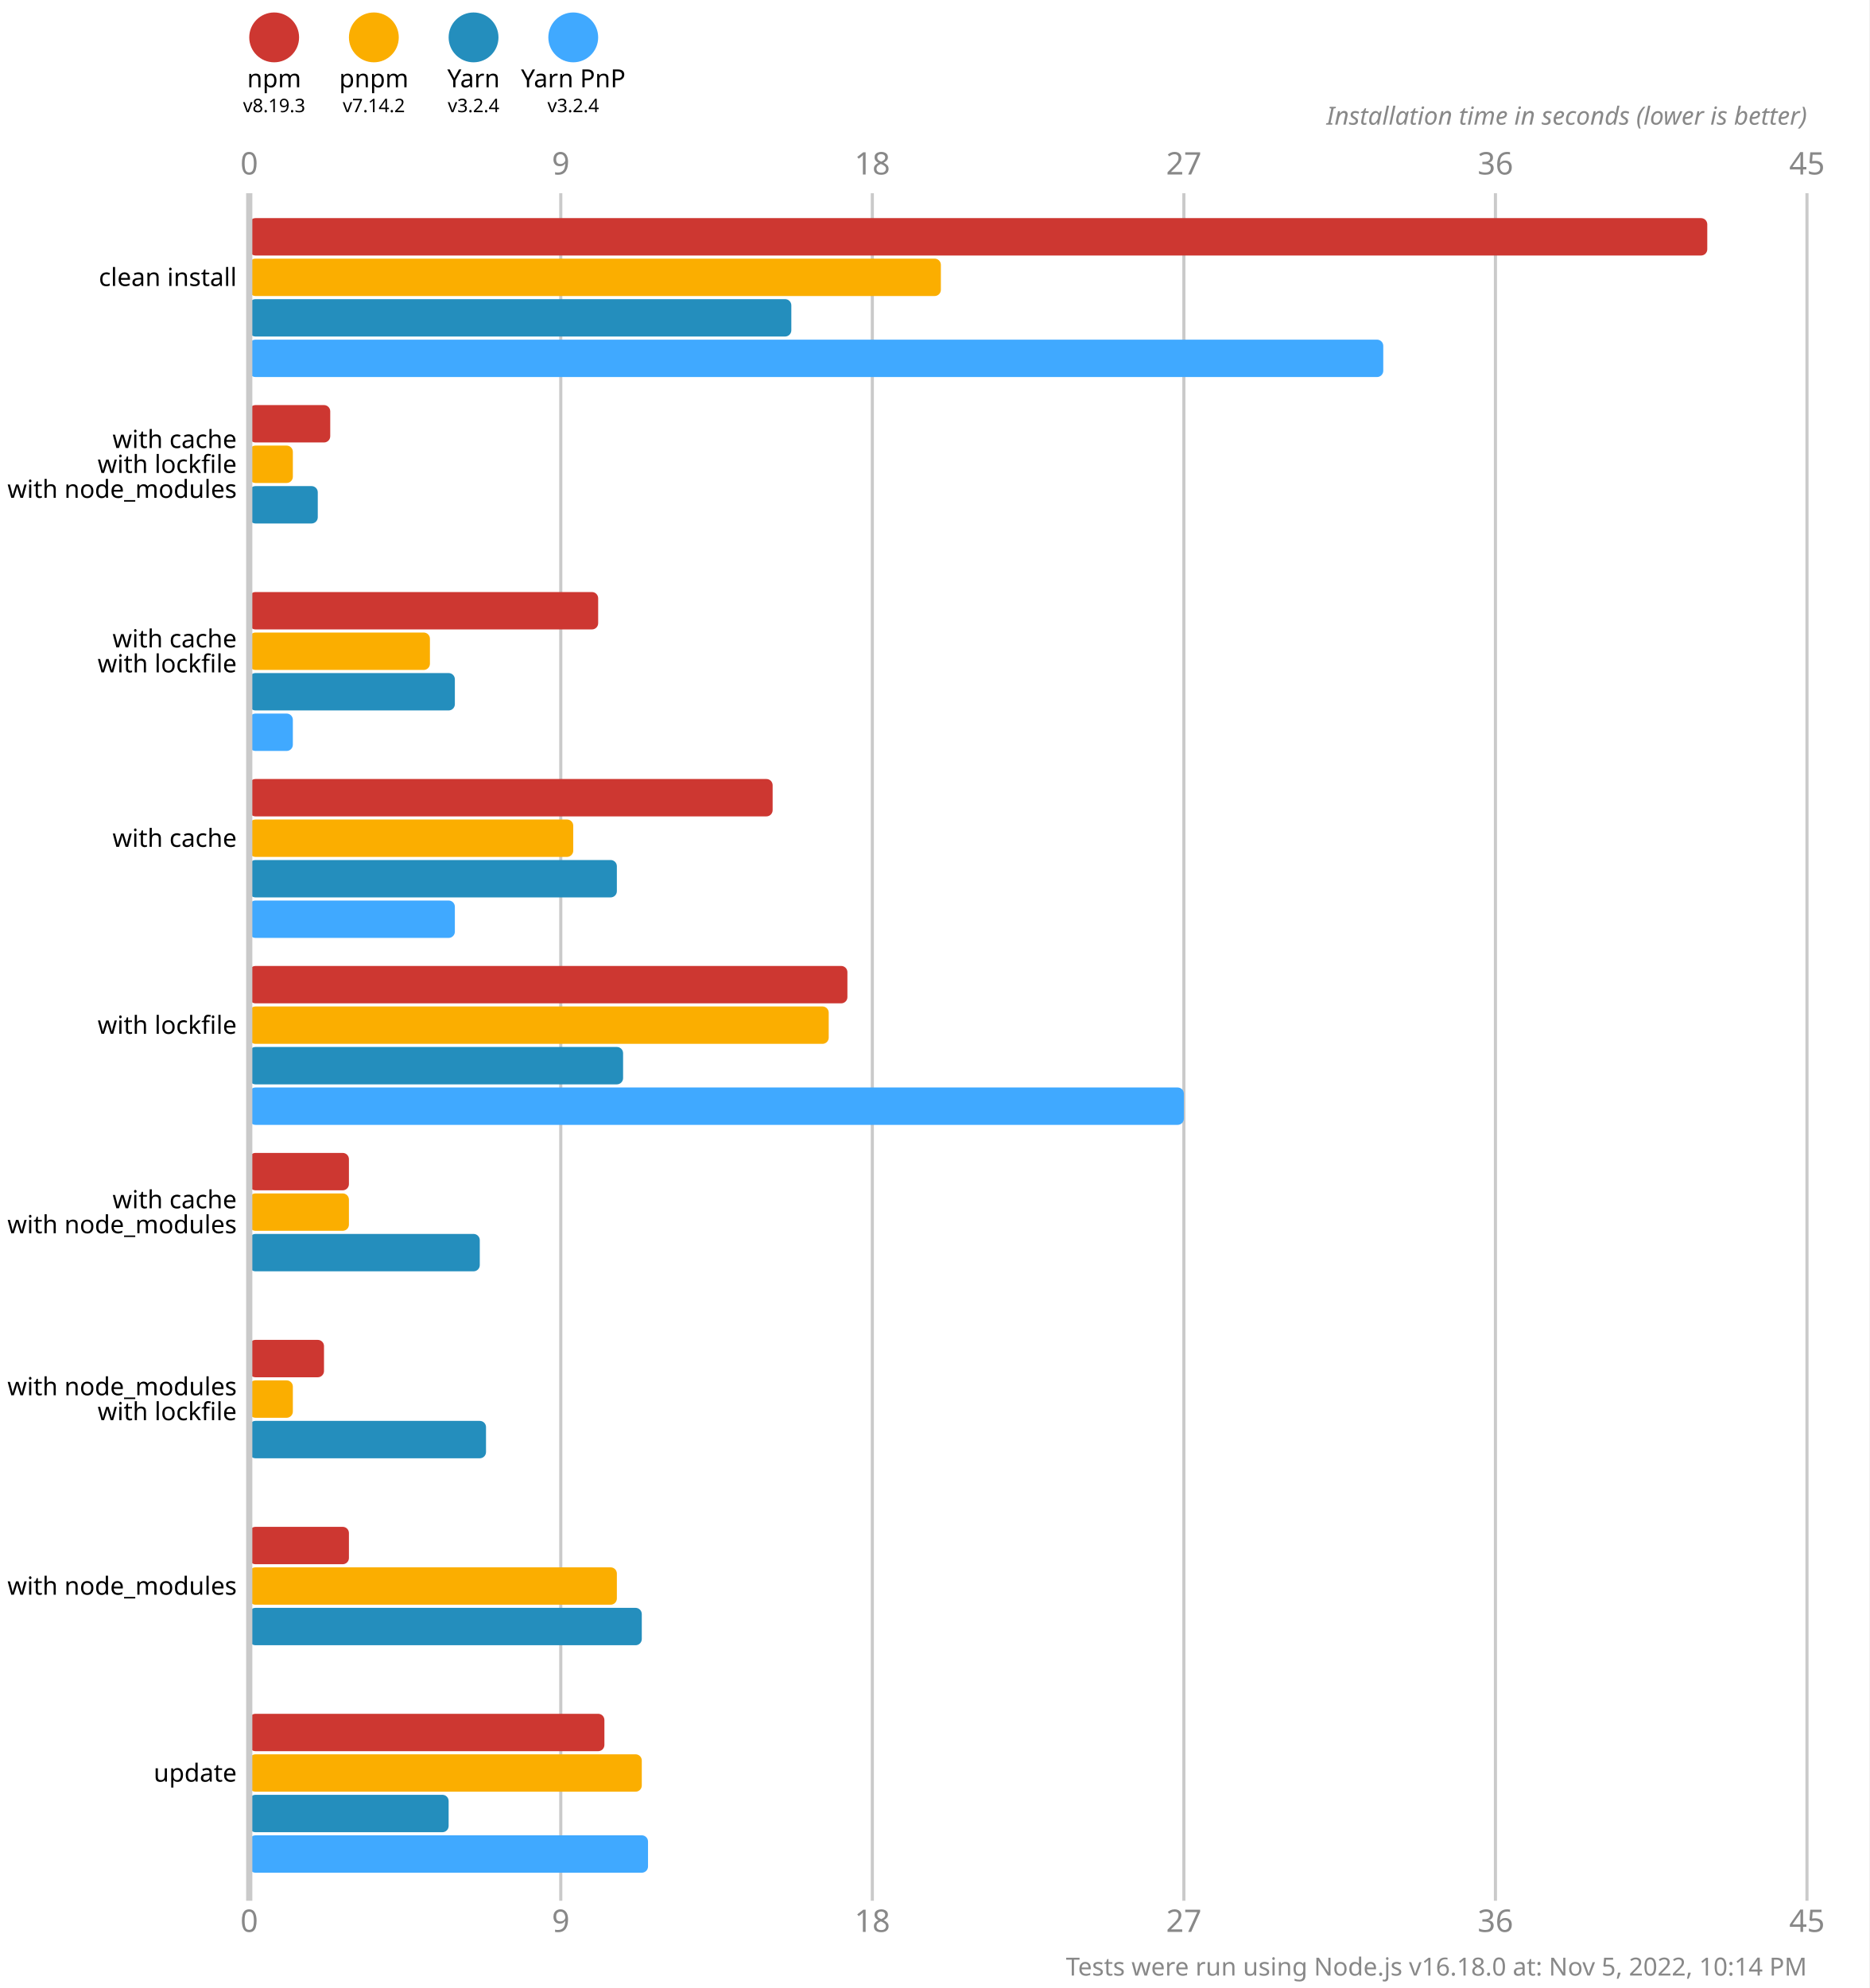
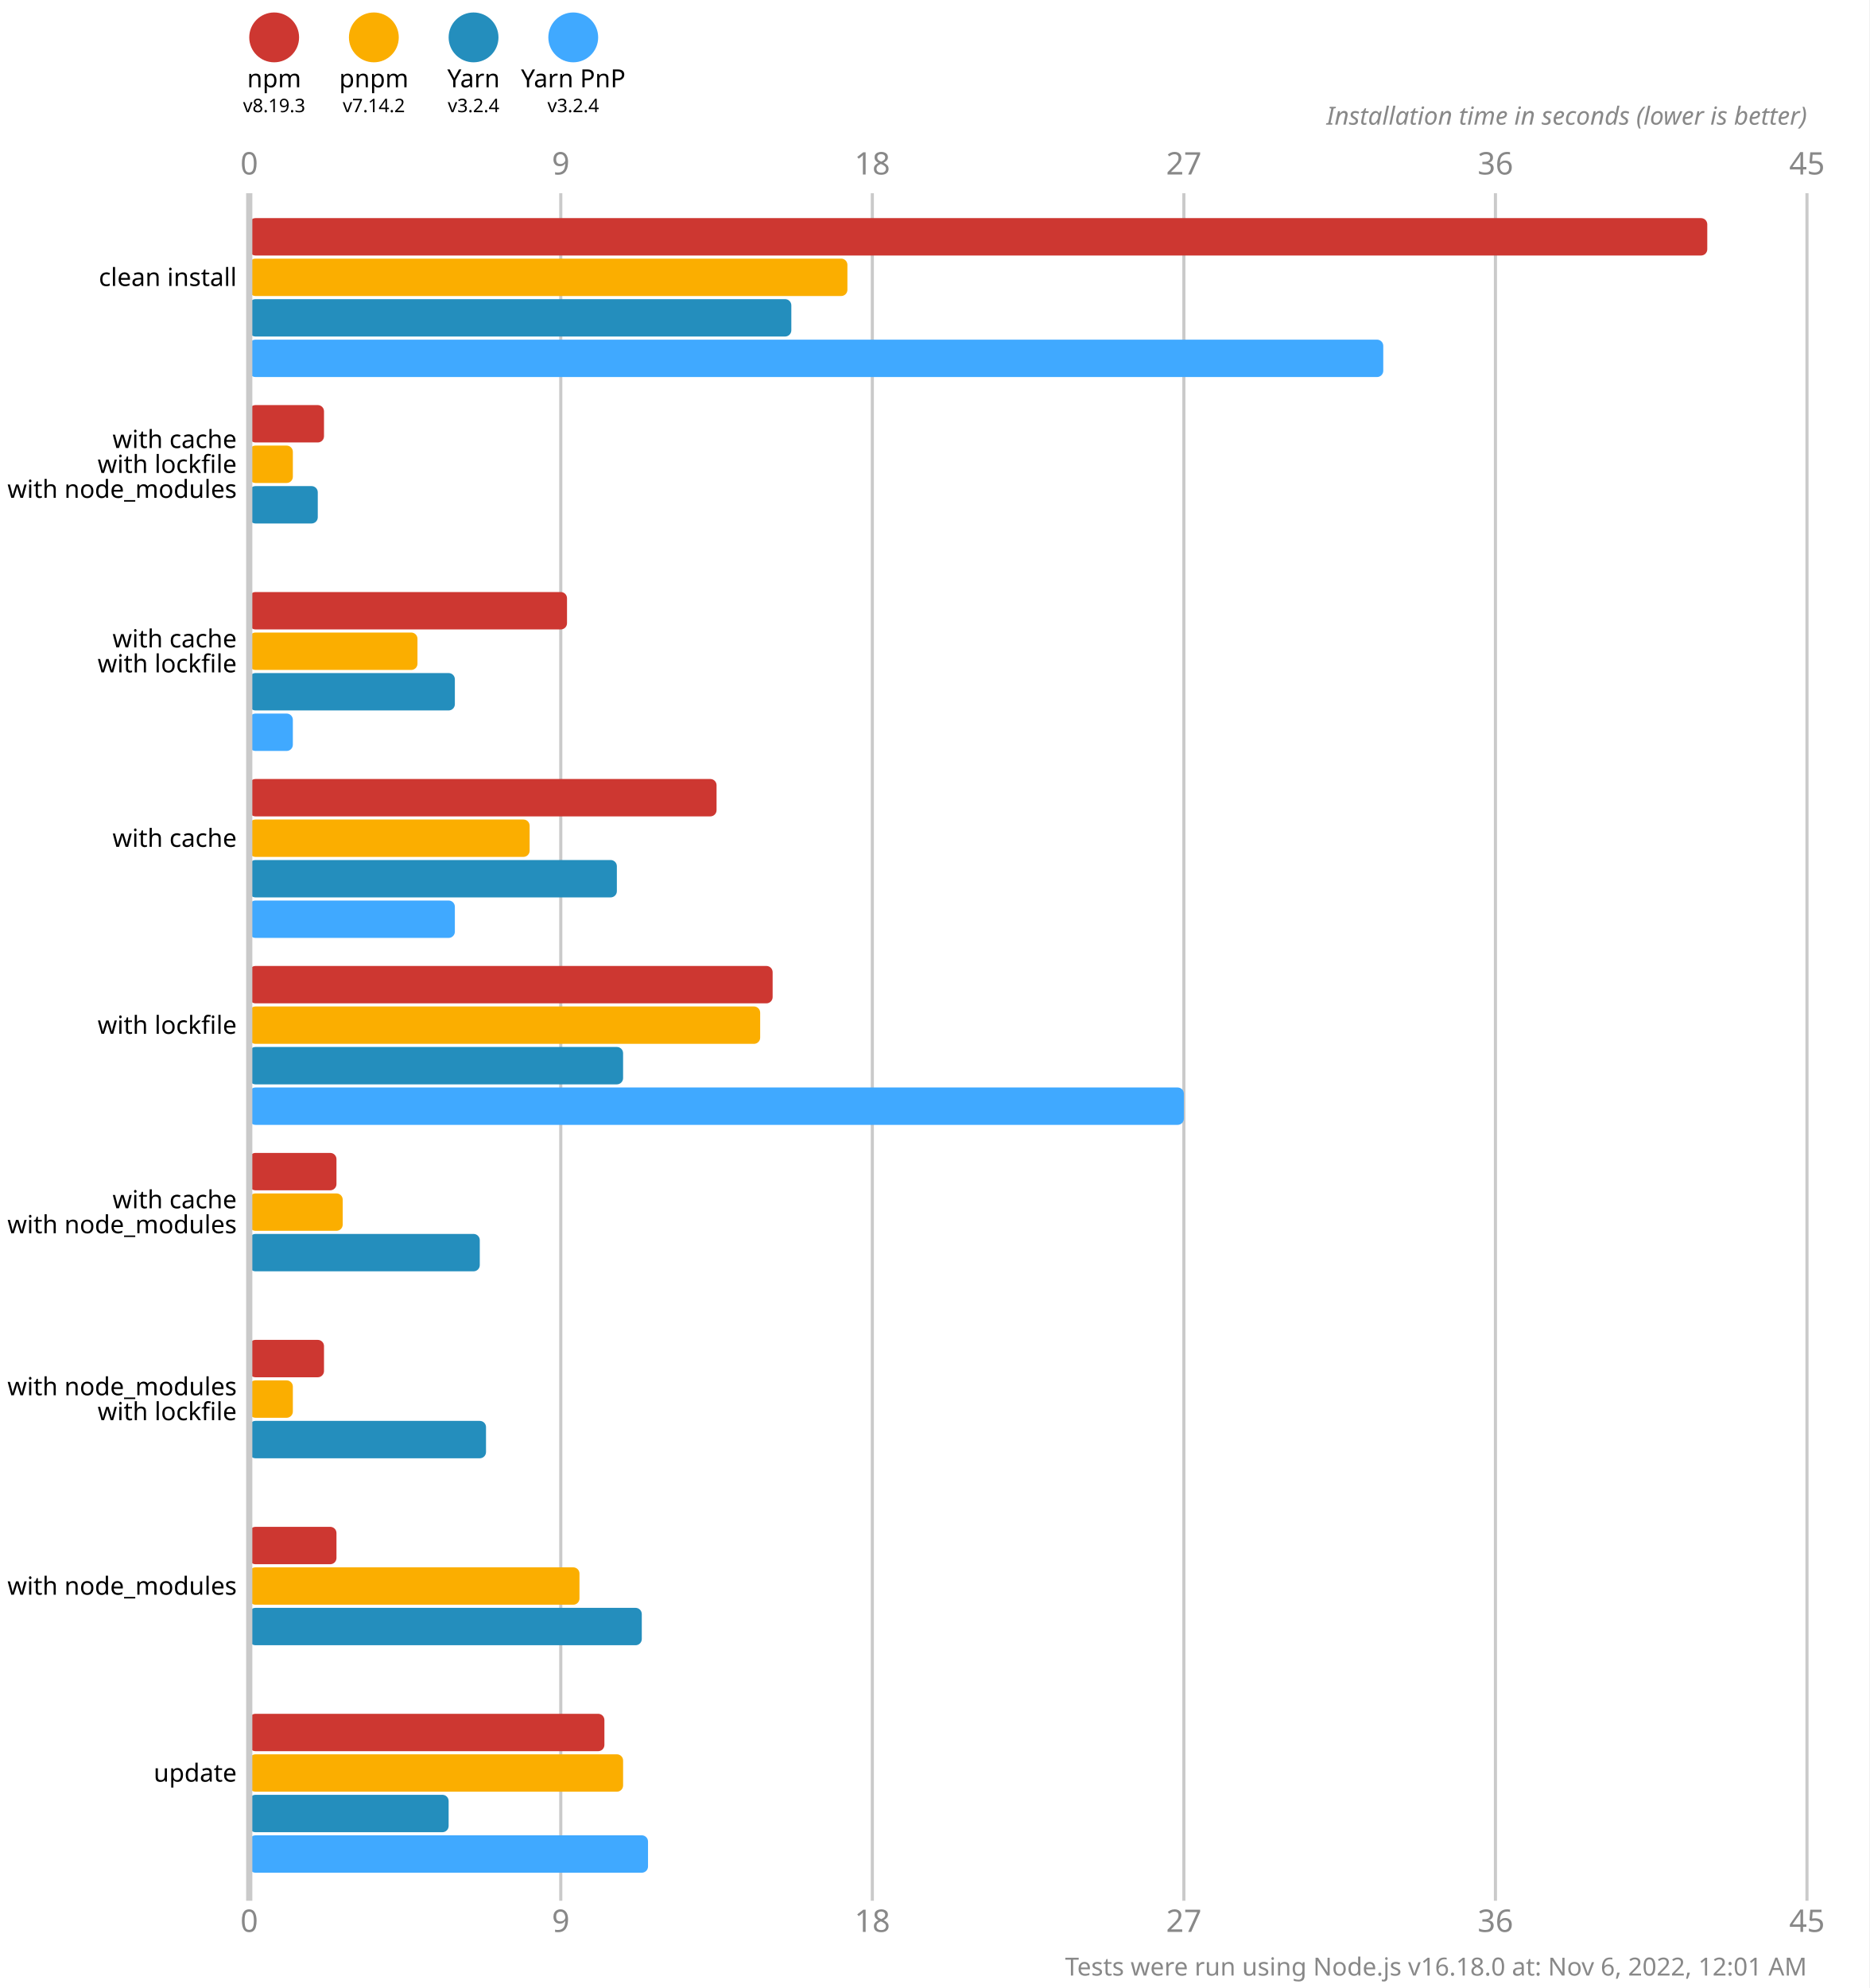
<svg xmlns="http://www.w3.org/2000/svg" version="1.1" viewBox="0 0 300 319">
  <style>
    .font { font-family: sans-serif; }
    .s3 { font-size: 3px; }
    .s4 { font-size: 4px; }
    .s5 { font-size: 5px; }
    .line { stroke: #cacaca; }
    .width { stroke-width: 0.5; }
    .text { fill: #888; }
  </style>
  <rect x="0" y="0" width="300" height="319" fill="#fff" />
  <circle cx="44" cy="6" r="4" fill="#cd3731" />
  <text x="44" y="14" class="font s4" text-anchor="middle">npm</text>
  <text x="44" y="18" class="font s3" text-anchor="middle">v8.19.3</text>
  <circle cx="60" cy="6" r="4" fill="#fbae00" />
  <text x="60" y="14" class="font s4" text-anchor="middle">pnpm</text>
  <text x="60" y="18" class="font s3" text-anchor="middle">v7.14.2</text>
  <circle cx="76" cy="6" r="4" fill="#248ebd" />
  <text x="76" y="14" class="font s4" text-anchor="middle">Yarn</text>
  <text x="76" y="18" class="font s3" text-anchor="middle">v3.2.4</text>
  <circle cx="92" cy="6" r="4" fill="#40a9ff" />
  <text x="92" y="14" class="font s4" text-anchor="middle">Yarn PnP</text>
  <text x="92" y="18" class="font s3" text-anchor="middle">v3.2.4</text>
  <text x="40" y="28" class="font s5 text" text-anchor="middle">0</text>
  <text x="40" y="310" class="font s5 text" text-anchor="middle">0</text>
  <line x1="90" y1="31" x2="90" y2="305" class="line width" />
  <text x="90" y="28" class="font s5 text" text-anchor="middle">9</text>
  <text x="90" y="310" class="font s5 text" text-anchor="middle">9</text>
  <line x1="140" y1="31" x2="140" y2="305" class="line width" />
  <text x="140" y="28" class="font s5 text" text-anchor="middle">18</text>
  <text x="140" y="310" class="font s5 text" text-anchor="middle">18</text>
  <line x1="190" y1="31" x2="190" y2="305" class="line width" />
  <text x="190" y="28" class="font s5 text" text-anchor="middle">27</text>
  <text x="190" y="310" class="font s5 text" text-anchor="middle">27</text>
  <line x1="240" y1="31" x2="240" y2="305" class="line width" />
  <text x="240" y="28" class="font s5 text" text-anchor="middle">36</text>
  <text x="240" y="310" class="font s5 text" text-anchor="middle">36</text>
  <line x1="290" y1="31" x2="290" y2="305" class="line width" />
  <text x="290" y="28" class="font s5 text" text-anchor="middle">45</text>
  <text x="290" y="310" class="font s5 text" text-anchor="middle">45</text>
  <text x="290" y="20" class="font s4 text" font-style="italic" text-anchor="end">Installation time in seconds (lower is better)</text>
  <rect x="40" y="35" width="234" height="6" fill="#cd3731" rx="1" ry="1" />
-   <rect x="40" y="41.5" width="111" height="6" fill="#fbae00" rx="1" ry="1" />
+   <rect x="40" y="41.5" width="96" height="6" fill="#fbae00" rx="1" ry="1" />
  <rect x="40" y="48" width="87" height="6" fill="#248ebd" rx="1" ry="1" />
  <rect x="40" y="54.5" width="182" height="6" fill="#40a9ff" rx="1" ry="1" />
-   <rect x="40" y="65" width="13" height="6" fill="#cd3731" rx="1" ry="1" />
+   <rect x="40" y="65" width="12" height="6" fill="#cd3731" rx="1" ry="1" />
  <rect x="40" y="71.5" width="7" height="6" fill="#fbae00" rx="1" ry="1" />
  <rect x="40" y="78" width="11" height="6" fill="#248ebd" rx="1" ry="1" />
  <rect x="40" y="84.5" width="0" height="6" fill="#40a9ff" rx="1" ry="1" />
-   <rect x="40" y="95" width="56" height="6" fill="#cd3731" rx="1" ry="1" />
-   <rect x="40" y="101.5" width="29" height="6" fill="#fbae00" rx="1" ry="1" />
+   <rect x="40" y="95" width="51" height="6" fill="#cd3731" rx="1" ry="1" />
+   <rect x="40" y="101.5" width="27" height="6" fill="#fbae00" rx="1" ry="1" />
  <rect x="40" y="108" width="33" height="6" fill="#248ebd" rx="1" ry="1" />
  <rect x="40" y="114.5" width="7" height="6" fill="#40a9ff" rx="1" ry="1" />
-   <rect x="40" y="125" width="84" height="6" fill="#cd3731" rx="1" ry="1" />
-   <rect x="40" y="131.5" width="52" height="6" fill="#fbae00" rx="1" ry="1" />
+   <rect x="40" y="125" width="75" height="6" fill="#cd3731" rx="1" ry="1" />
+   <rect x="40" y="131.5" width="45" height="6" fill="#fbae00" rx="1" ry="1" />
  <rect x="40" y="138" width="59" height="6" fill="#248ebd" rx="1" ry="1" />
  <rect x="40" y="144.5" width="33" height="6" fill="#40a9ff" rx="1" ry="1" />
-   <rect x="40" y="155" width="96" height="6" fill="#cd3731" rx="1" ry="1" />
-   <rect x="40" y="161.5" width="93" height="6" fill="#fbae00" rx="1" ry="1" />
+   <rect x="40" y="155" width="84" height="6" fill="#cd3731" rx="1" ry="1" />
+   <rect x="40" y="161.5" width="82" height="6" fill="#fbae00" rx="1" ry="1" />
  <rect x="40" y="168" width="60" height="6" fill="#248ebd" rx="1" ry="1" />
  <rect x="40" y="174.5" width="150" height="6" fill="#40a9ff" rx="1" ry="1" />
-   <rect x="40" y="185" width="16" height="6" fill="#cd3731" rx="1" ry="1" />
-   <rect x="40" y="191.5" width="16" height="6" fill="#fbae00" rx="1" ry="1" />
+   <rect x="40" y="185" width="14" height="6" fill="#cd3731" rx="1" ry="1" />
+   <rect x="40" y="191.5" width="15" height="6" fill="#fbae00" rx="1" ry="1" />
  <rect x="40" y="198" width="37" height="6" fill="#248ebd" rx="1" ry="1" />
  <rect x="40" y="204.5" width="0" height="6" fill="#40a9ff" rx="1" ry="1" />
  <rect x="40" y="215" width="12" height="6" fill="#cd3731" rx="1" ry="1" />
  <rect x="40" y="221.5" width="7" height="6" fill="#fbae00" rx="1" ry="1" />
  <rect x="40" y="228" width="38" height="6" fill="#248ebd" rx="1" ry="1" />
  <rect x="40" y="234.5" width="0" height="6" fill="#40a9ff" rx="1" ry="1" />
-   <rect x="40" y="245" width="16" height="6" fill="#cd3731" rx="1" ry="1" />
-   <rect x="40" y="251.5" width="59" height="6" fill="#fbae00" rx="1" ry="1" />
+   <rect x="40" y="245" width="14" height="6" fill="#cd3731" rx="1" ry="1" />
+   <rect x="40" y="251.5" width="53" height="6" fill="#fbae00" rx="1" ry="1" />
  <rect x="40" y="258" width="63" height="6" fill="#248ebd" rx="1" ry="1" />
  <rect x="40" y="264.5" width="0" height="6" fill="#40a9ff" rx="1" ry="1" />
  <rect x="40" y="275" width="57" height="6" fill="#cd3731" rx="1" ry="1" />
-   <rect x="40" y="281.5" width="63" height="6" fill="#fbae00" rx="1" ry="1" />
+   <rect x="40" y="281.5" width="60" height="6" fill="#fbae00" rx="1" ry="1" />
  <rect x="40" y="288" width="32" height="6" fill="#248ebd" rx="1" ry="1" />
  <rect x="40" y="294.5" width="64" height="6" fill="#40a9ff" rx="1" ry="1" />
  <line x1="40" y1="31" x2="40" y2="305" class="line" />
  <text x="38" y="44.5" class="font s4" dominant-baseline="middle" text-anchor="end">clean install</text>
  <text x="38" y="70.5" class="font s4" dominant-baseline="middle" text-anchor="end">with cache</text>
  <text x="38" y="74.5" class="font s4" dominant-baseline="middle" text-anchor="end">with lockfile</text>
  <text x="38" y="78.5" class="font s4" dominant-baseline="middle" text-anchor="end">with node_modules</text>
  <text x="38" y="102.5" class="font s4" dominant-baseline="middle" text-anchor="end">with cache</text>
  <text x="38" y="106.5" class="font s4" dominant-baseline="middle" text-anchor="end">with lockfile</text>
  <text x="38" y="134.5" class="font s4" dominant-baseline="middle" text-anchor="end">with cache</text>
  <text x="38" y="164.5" class="font s4" dominant-baseline="middle" text-anchor="end">with lockfile</text>
  <text x="38" y="192.5" class="font s4" dominant-baseline="middle" text-anchor="end">with cache</text>
  <text x="38" y="196.5" class="font s4" dominant-baseline="middle" text-anchor="end">with node_modules</text>
  <text x="38" y="222.5" class="font s4" dominant-baseline="middle" text-anchor="end">with node_modules</text>
  <text x="38" y="226.5" class="font s4" dominant-baseline="middle" text-anchor="end">with lockfile</text>
  <text x="38" y="254.5" class="font s4" dominant-baseline="middle" text-anchor="end">with node_modules</text>
  <text x="38" y="284.5" class="font s4" dominant-baseline="middle" text-anchor="end">update</text>
-   <text x="290" y="317" class="font s4 text" text-anchor="end">Tests were run using Node.js v16.18.0 at: Nov 5, 2022, 10:14 PM</text>
+   <text x="290" y="317" class="font s4 text" text-anchor="end">Tests were run using Node.js v16.18.0 at: Nov 6, 2022, 12:01 AM</text>
</svg>
